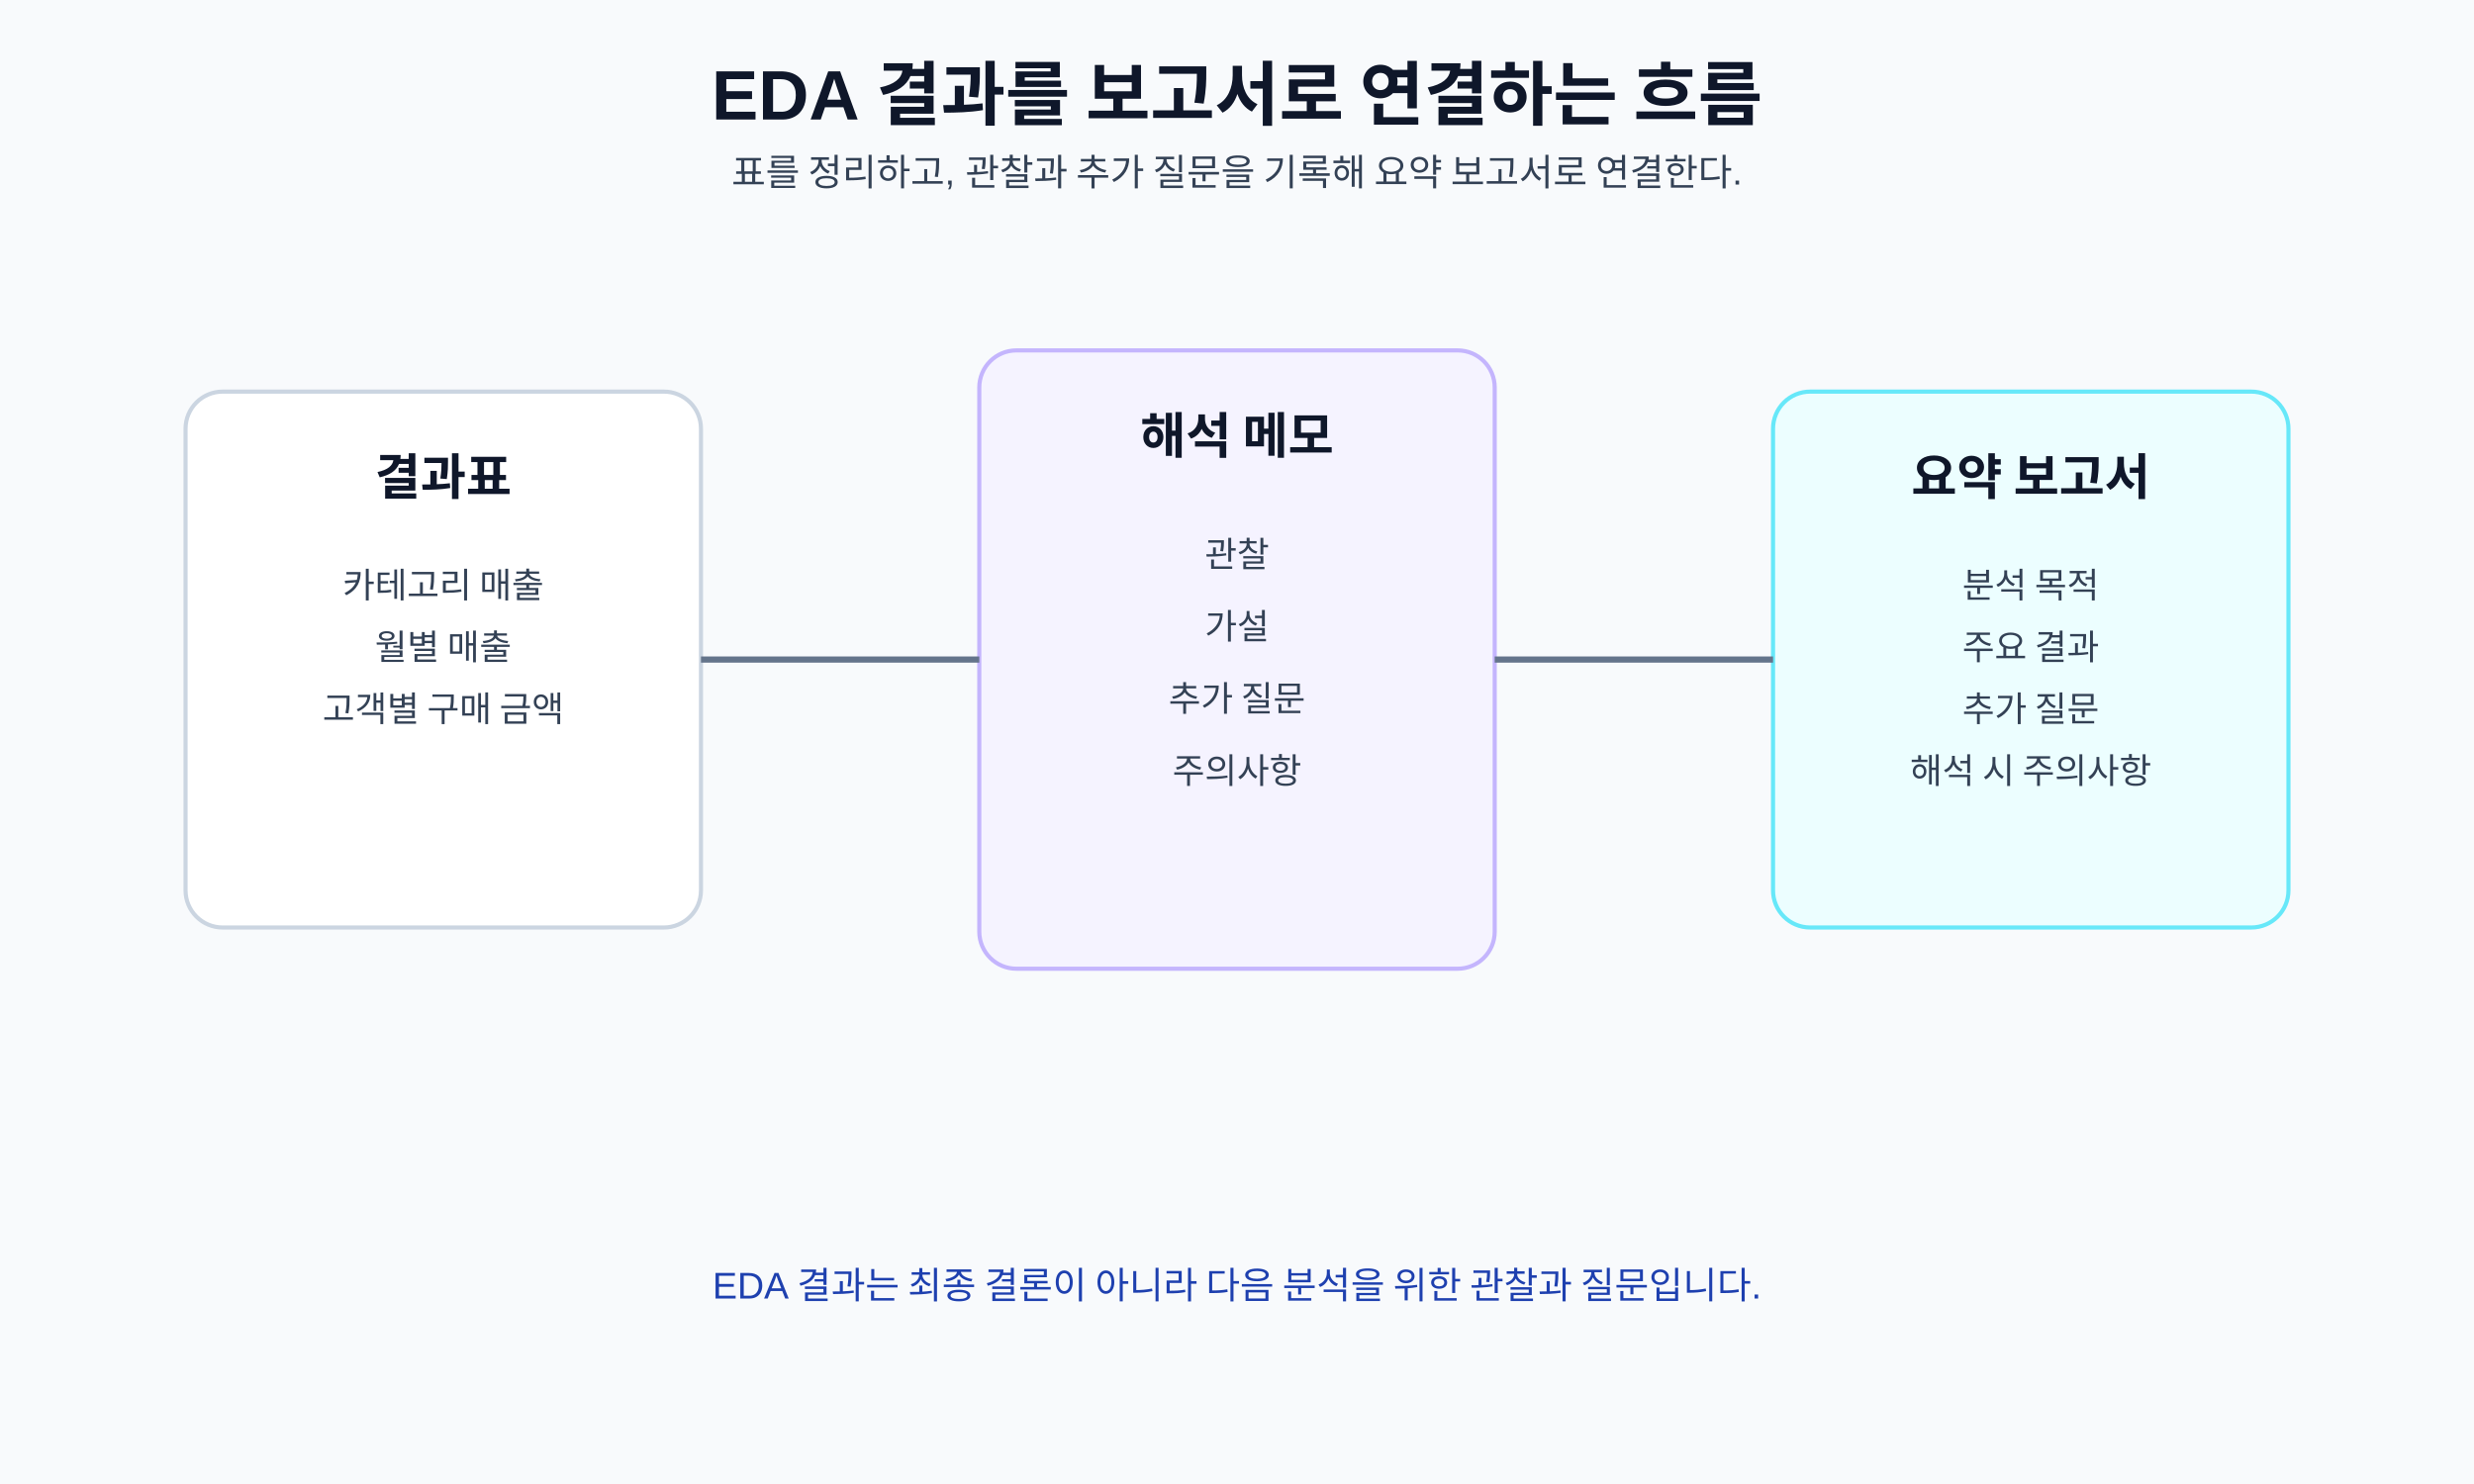
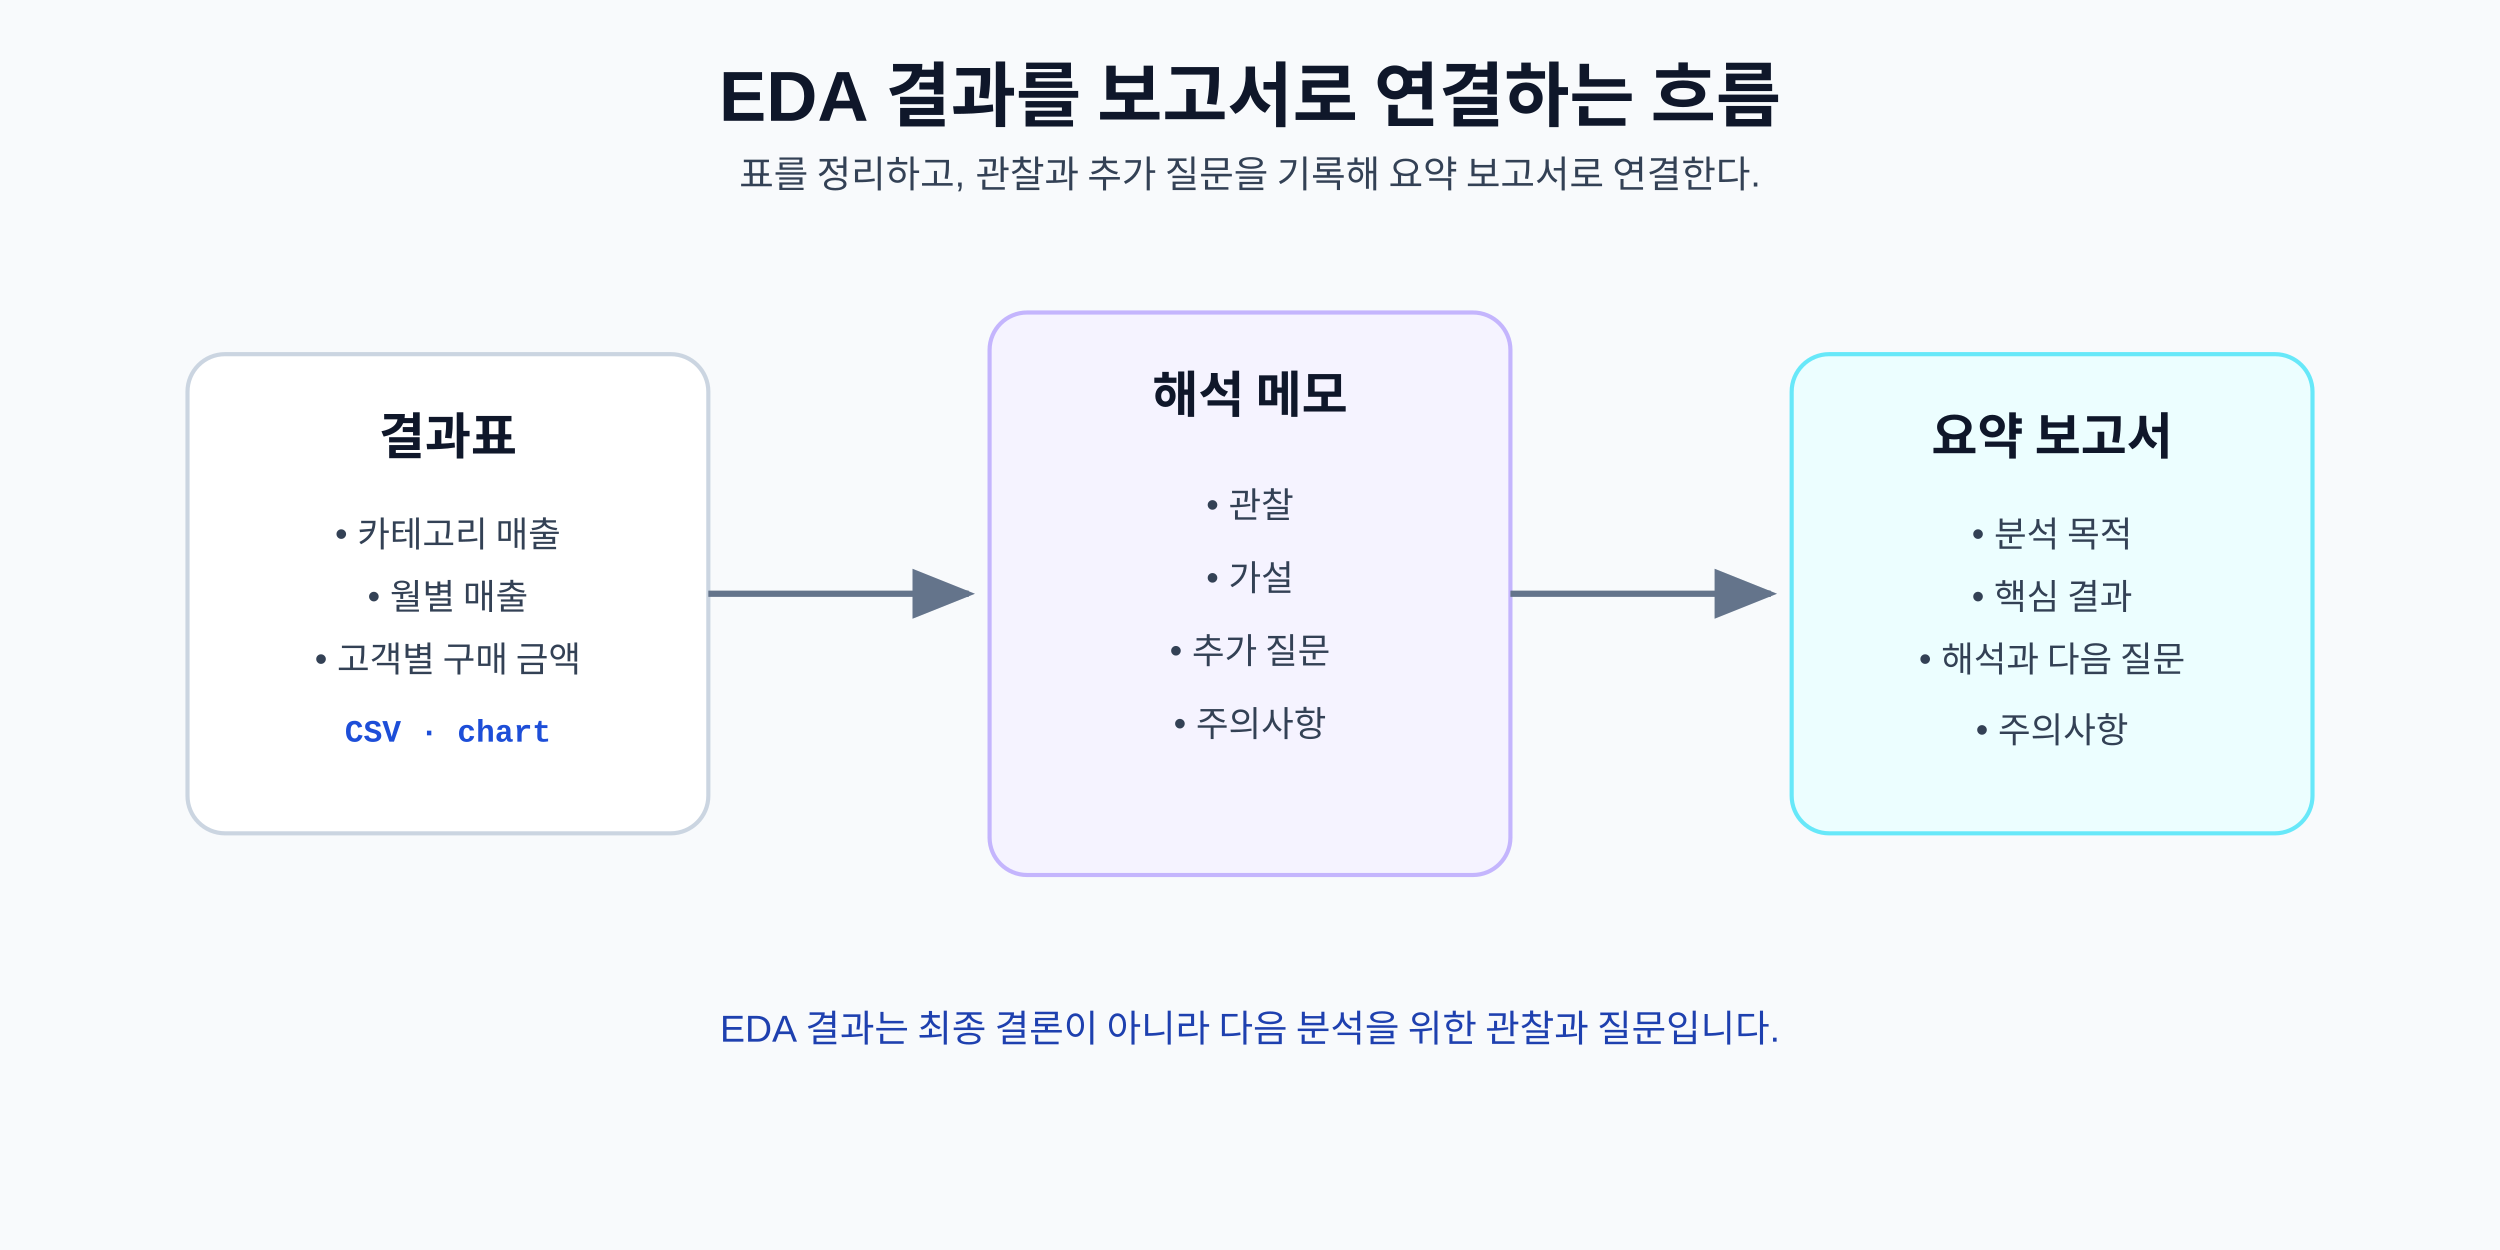
- <svg xmlns="http://www.w3.org/2000/svg" width="1200" height="720" viewBox="0 0 1200 720">
+ <svg xmlns="http://www.w3.org/2000/svg" width="1200" height="600" viewBox="0 0 1200 600">
  <defs>
    <style>
-       .bg{fill:#f8fafc}.title{font:700 34px Arial,'Noto Sans KR','Malgun Gothic',sans-serif;fill:#0f172a}.sub{font:500 18px Arial,'Noto Sans KR','Malgun Gothic',sans-serif;fill:#334155}.card{fill:#ffffff;stroke:#cbd5e1;stroke-width:2;rx:18;ry:18}.memo{fill:#f5f3ff;stroke:#c4b5fd;stroke-width:2;rx:18;ry:18}.report{fill:#ecfeff;stroke:#67e8f9;stroke-width:2;rx:18;ry:18}.head{font:700 24px Arial,'Noto Sans KR','Malgun Gothic',sans-serif;fill:#0f172a}.txt{font:500 17px Arial,'Noto Sans KR','Malgun Gothic',sans-serif;fill:#334155}.line{stroke:#64748b;stroke-width:3}.footer{font:500 18px Arial,'Noto Sans KR','Malgun Gothic',sans-serif;fill:#1e40af}
+       .bg{fill:#f8fafc}.title{font:700 34px Arial,'Noto Sans KR','Malgun Gothic',sans-serif;fill:#0f172a}.sub{font:500 18px Arial,'Noto Sans KR','Malgun Gothic',sans-serif;fill:#334155}.card{fill:#ffffff;stroke:#cbd5e1;stroke-width:2;rx:18;ry:18}.memo{fill:#f5f3ff;stroke:#c4b5fd;stroke-width:2;rx:18;ry:18}.report{fill:#ecfeff;stroke:#67e8f9;stroke-width:2;rx:18;ry:18}.head{font:700 24px Arial,'Noto Sans KR','Malgun Gothic',sans-serif;fill:#0f172a}.txt{font:500 17px Arial,'Noto Sans KR','Malgun Gothic',sans-serif;fill:#334155}.hint{font:700 15px Consolas,'Courier New',monospace;fill:#1d4ed8}.line{fill:none;stroke:#64748b;stroke-width:3;marker-end:url(#a)}.footer{font:500 18px Arial,'Noto Sans KR','Malgun Gothic',sans-serif;fill:#1e40af}
    </style>
+     <marker id="a" markerWidth="10" markerHeight="8" refX="9" refY="4" orient="auto">
+       <polygon points="0 0,10 4,0 8" fill="#64748b" />
+     </marker>
  </defs>
-   <rect class="bg" width="1200" height="720" />
+   <rect class="bg" width="1200" height="600" />
  <text x="600" y="58" text-anchor="middle" class="title">EDA 결과를 보고서로 연결하는 흐름</text>
  <text x="600" y="90" text-anchor="middle" class="sub">표를 정리하고, 관찰과 추가 질문을 기록해 요약 보고서로 연결한다.</text>
-   <rect x="90" y="190" width="250" height="260" class="card" />
-   <text x="215" y="240" text-anchor="middle" class="head">결과표</text>
-   <text x="215" y="290" text-anchor="middle" class="txt">카테고리 매출</text>
-   <text x="215" y="320" text-anchor="middle" class="txt">월별 매출</text>
-   <text x="215" y="350" text-anchor="middle" class="txt">고객별 구매 금액</text>
-   <rect x="475" y="170" width="250" height="300" class="memo" />
-   <text x="600" y="220" text-anchor="middle" class="head">해석 메모</text>
-   <text x="600" y="275" text-anchor="middle" class="txt">관찰</text>
-   <text x="600" y="310" text-anchor="middle" class="txt">가설</text>
-   <text x="600" y="345" text-anchor="middle" class="txt">추가 질문</text>
-   <text x="600" y="380" text-anchor="middle" class="txt">주의사항</text>
-   <rect x="860" y="190" width="250" height="260" class="report" />
-   <text x="985" y="240" text-anchor="middle" class="head">요약 보고서</text>
-   <text x="985" y="290" text-anchor="middle" class="txt">분석 목적</text>
-   <text x="985" y="320" text-anchor="middle" class="txt">주요 결과</text>
-   <text x="985" y="350" text-anchor="middle" class="txt">추가 질문</text>
-   <text x="985" y="380" text-anchor="middle" class="txt">해석 시 주의사항</text>
-   <line x1="340" y1="320" x2="475" y2="320" class="line" />
-   <line x1="725" y1="320" x2="860" y2="320" class="line" />
-   <text x="600" y="630" text-anchor="middle" class="footer">EDA 결과는 최종 결론이 아니라 다음 분석을 위한 관찰과 질문입니다.</text>
+   <rect x="90" y="170" width="250" height="230" class="card" />
+   <text x="215" y="218" text-anchor="middle" class="head">결과표</text>
+   <text x="215" y="262" text-anchor="middle" class="txt">• 카테고리 매출</text>
+   <text x="215" y="292" text-anchor="middle" class="txt">• 월별 매출</text>
+   <text x="215" y="322" text-anchor="middle" class="txt">• 고객별 구매 금액</text>
+   <text x="215" y="356" text-anchor="middle" class="hint">CSV · chart</text>
+   <rect x="475" y="150" width="250" height="270" class="memo" />
+   <text x="600" y="198" text-anchor="middle" class="head">해석 메모</text>
+   <text x="600" y="248" text-anchor="middle" class="txt">• 관찰</text>
+   <text x="600" y="283" text-anchor="middle" class="txt">• 가설</text>
+   <text x="600" y="318" text-anchor="middle" class="txt">• 추가 질문</text>
+   <text x="600" y="353" text-anchor="middle" class="txt">• 주의사항</text>
+   <rect x="860" y="170" width="250" height="230" class="report" />
+   <text x="985" y="218" text-anchor="middle" class="head">요약 보고서</text>
+   <text x="985" y="262" text-anchor="middle" class="txt">• 분석 목적</text>
+   <text x="985" y="292" text-anchor="middle" class="txt">• 핵심 결과</text>
+   <text x="985" y="322" text-anchor="middle" class="txt">• 해석과 다음 질문</text>
+   <text x="985" y="356" text-anchor="middle" class="txt">• 주의사항</text>
+   <path d="M340 285H465" class="line" />
+   <path d="M725 285H850" class="line" />
+   <text x="600" y="500" text-anchor="middle" class="footer">EDA 결과는 최종 결론이 아니라 다음 분석을 위한 관찰과 질문입니다.</text>
</svg>
